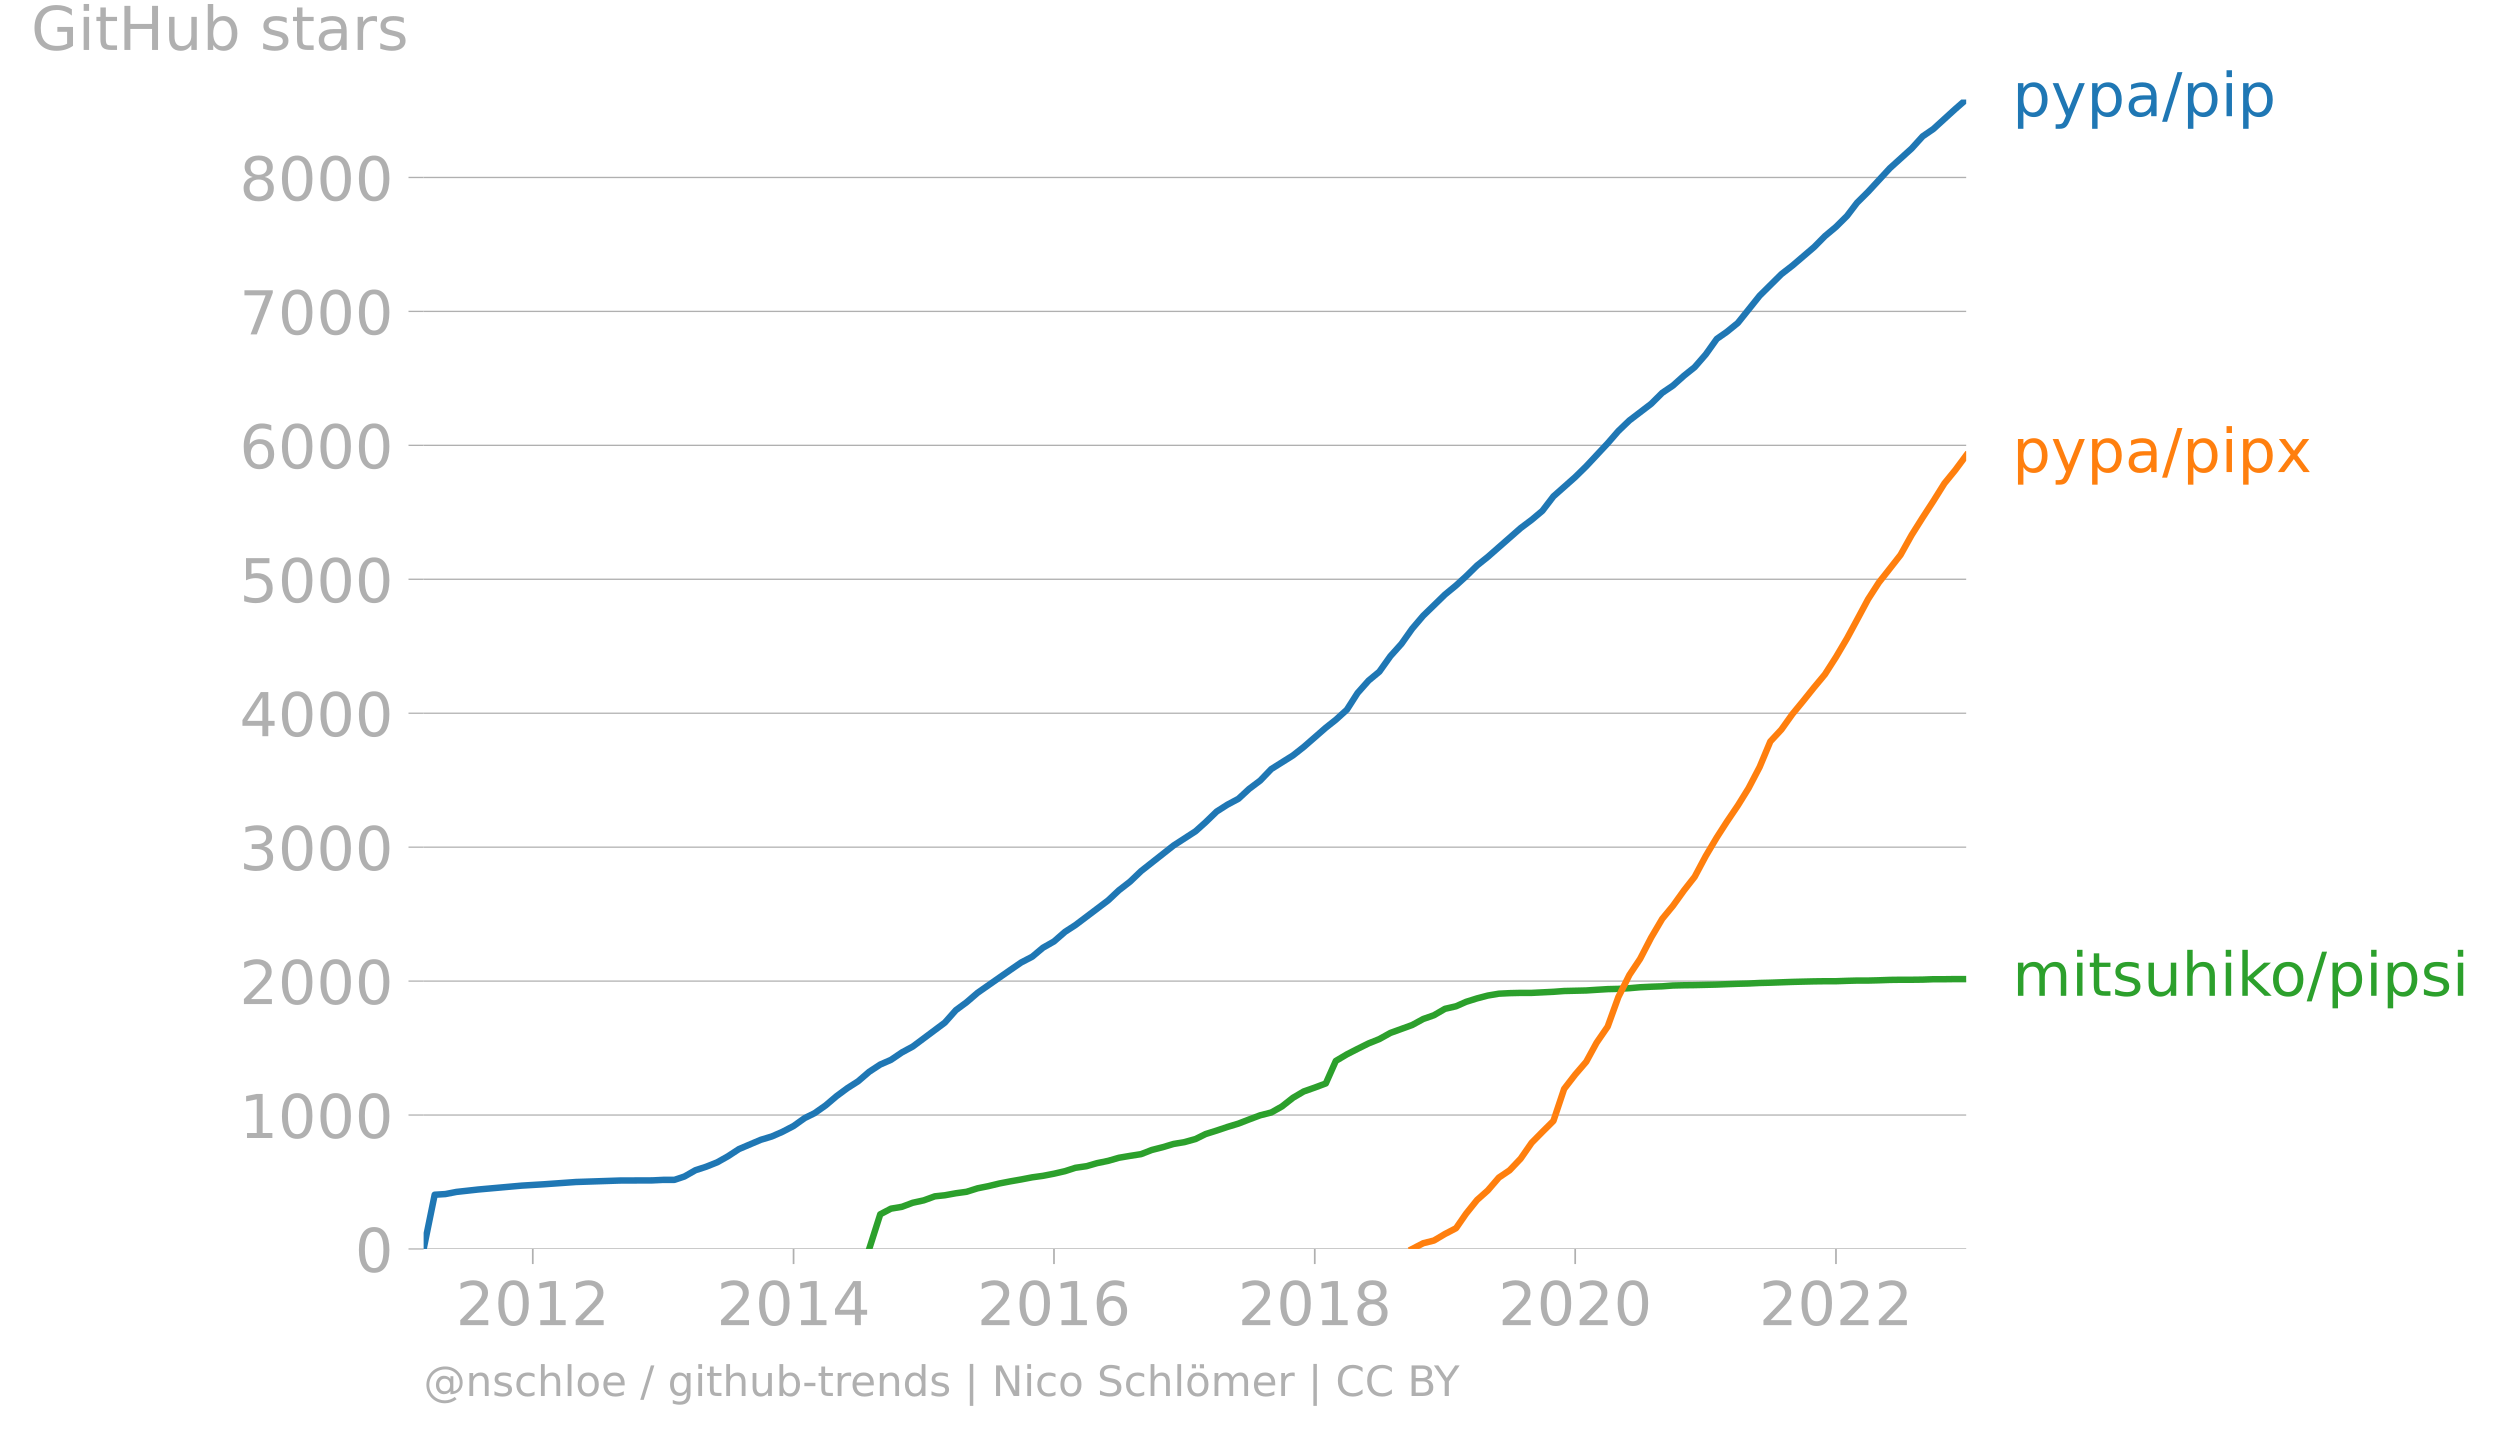
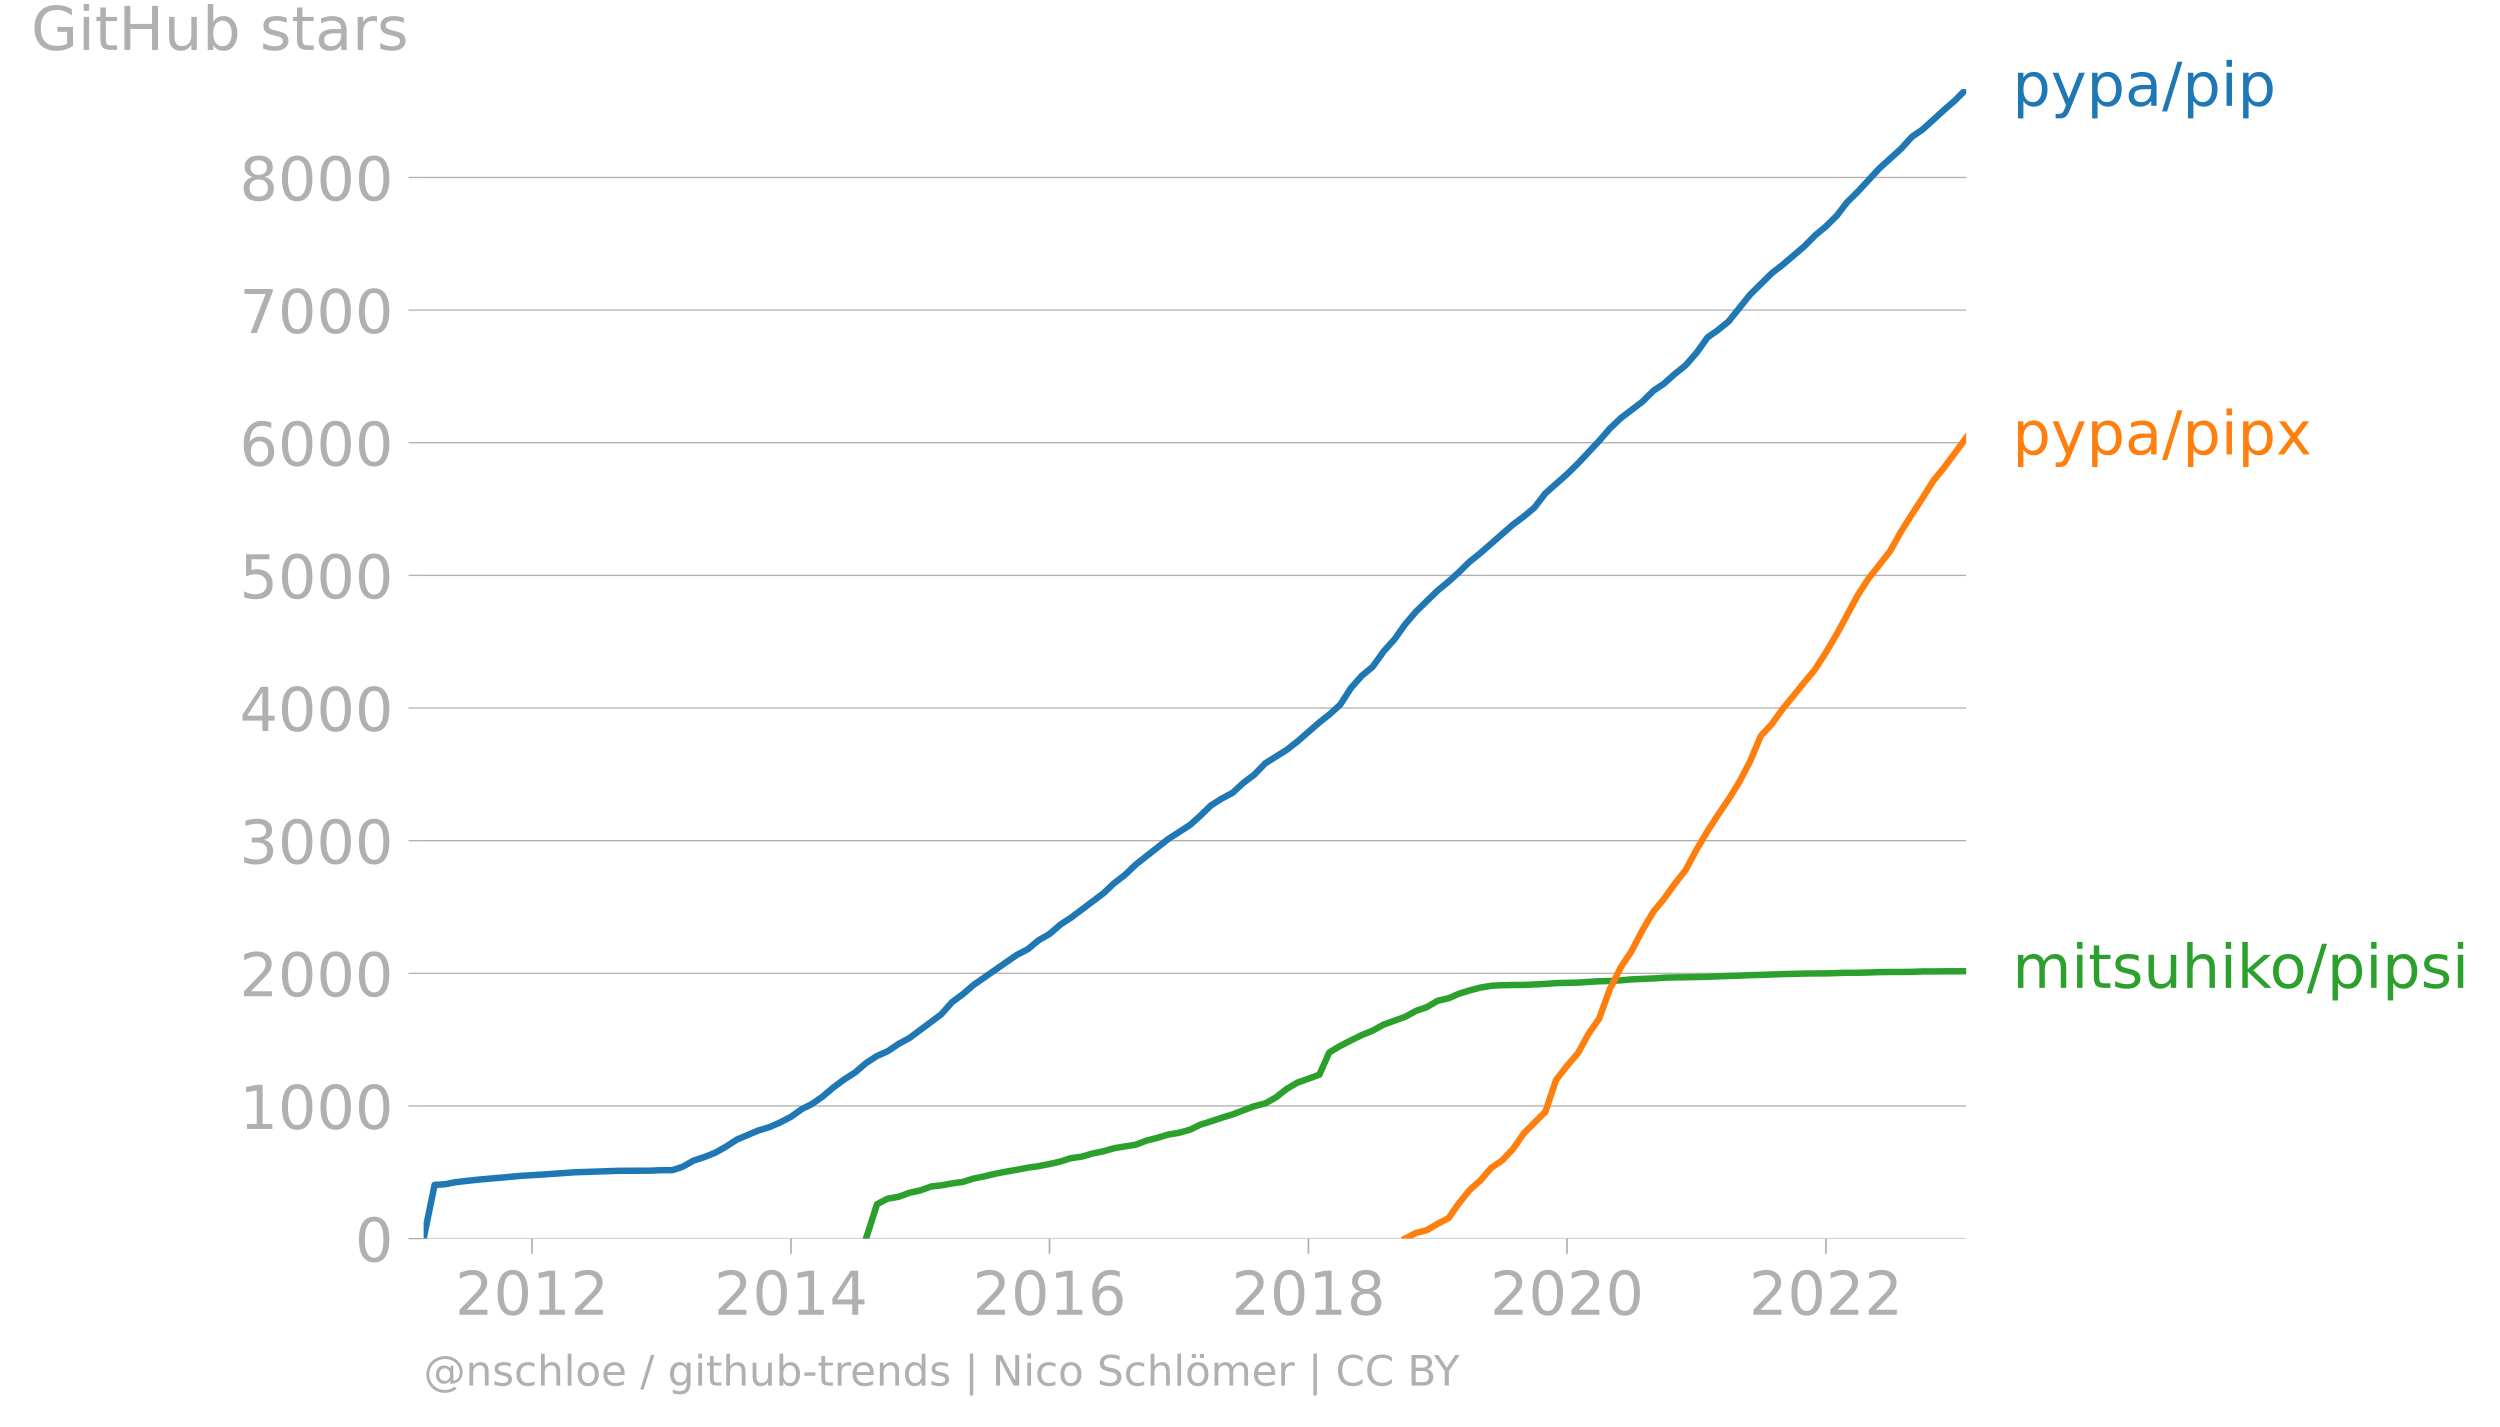
- <svg xmlns="http://www.w3.org/2000/svg" xmlns:xlink="http://www.w3.org/1999/xlink" width="771.704" height="443.571" viewBox="0 0 578.778 332.678">
+ <svg xmlns="http://www.w3.org/2000/svg" xmlns:xlink="http://www.w3.org/1999/xlink" width="771.704" height="440.365" viewBox="0 0 578.778 330.274">
  <defs>
    <style>*{stroke-linejoin:round;stroke-linecap:butt}</style>
  </defs>
  <g id="figure_1">
-     <path id="patch_1" d="M0 332.678h578.778V0H0v332.678z" style="fill:none" />
+     <path id="patch_1" d="M0 330.274h578.778V0H0v330.274z" style="fill:none" />
    <g id="axes_1">
-       <path id="patch_2" d="M98.073 289.151h357.12V23.04H98.073v266.112z" style="fill:none" />
+       <path id="patch_2" d="M98.073 286.747h357.12V20.635H98.073v266.112z" style="fill:none" />
      <g id="matplotlib.axis_1">
        <g id="xtick_1">
          <g id="line2d_1">
            <defs>
-               <path id="m0cdab6eafc" d="M0 0v3.5" style="stroke:#b0b0b0;stroke-width:.4" />
-             </defs>
-             <use xlink:href="#m0cdab6eafc" x="123.346" y="289.151" style="fill:#b0b0b0;stroke:#b0b0b0;stroke-width:.4" />
-           </g>
-           <g id="text_1" style="fill:#b0b0b0" transform="matrix(.14 0 0 -.14 105.53 306.789)">
+               <path id="m6a0c86de0e" d="M0 0v3.5" style="stroke:#b0b0b0;stroke-width:.4" />
+             </defs>
+             <use xlink:href="#m6a0c86de0e" x="123.166" y="286.747" style="fill:#b0b0b0;stroke:#b0b0b0;stroke-width:.4" />
+           </g>
+           <g id="text_1" style="fill:#b0b0b0" transform="matrix(.14 0 0 -.14 105.35 304.384)">
            <defs>
              <path id="DejaVuSans-32" d="M1228 531h2203V0H469v531q359 372 979 998 621 627 780 809 303 340 423 576 121 236 121 464 0 372-261 606-261 235-680 235-297 0-627-103-329-103-704-313v638q381 153 712 231 332 78 607 78 725 0 1156-363 431-362 431-968 0-288-108-546-107-257-392-607-78-91-497-524-418-433-1181-1211z" transform="scale(.01563)" />
              <path id="DejaVuSans-30" d="M2034 4250q-487 0-733-480-245-479-245-1442 0-959 245-1439 246-480 733-480 491 0 736 480 246 480 246 1439 0 963-246 1442-245 480-736 480zm0 500q785 0 1199-621 414-620 414-1801 0-1178-414-1799Q2819-91 2034-91q-784 0-1198 620-414 621-414 1799 0 1181 414 1801 414 621 1198 621z" transform="scale(.01563)" />
              <path id="DejaVuSans-31" d="M794 531h1031v3560L703 3866v575l1116 225h631V531h1031V0H794v531z" transform="scale(.01563)" />
            </defs>
            <use xlink:href="#DejaVuSans-32" />
            <use xlink:href="#DejaVuSans-30" x="63.623" />
            <use xlink:href="#DejaVuSans-31" x="127.246" />
            <use xlink:href="#DejaVuSans-32" x="190.869" />
          </g>
        </g>
        <g id="xtick_2">
-           <use xlink:href="#m0cdab6eafc" id="line2d_2" x="183.719" y="289.151" style="fill:#b0b0b0;stroke:#b0b0b0;stroke-width:.4" />
-           <g id="text_2" style="fill:#b0b0b0" transform="matrix(.14 0 0 -.14 165.904 306.789)">
+           <use xlink:href="#m6a0c86de0e" id="line2d_2" x="183.11" y="286.747" style="fill:#b0b0b0;stroke:#b0b0b0;stroke-width:.4" />
+           <g id="text_2" style="fill:#b0b0b0" transform="matrix(.14 0 0 -.14 165.295 304.384)">
            <defs>
              <path id="DejaVuSans-34" d="M2419 4116 825 1625h1594v2491zm-166 550h794V1625h666v-525h-666V0h-628v1100H313v609l1940 2957z" transform="scale(.01563)" />
            </defs>
            <use xlink:href="#DejaVuSans-32" />
            <use xlink:href="#DejaVuSans-30" x="63.623" />
            <use xlink:href="#DejaVuSans-31" x="127.246" />
            <use xlink:href="#DejaVuSans-34" x="190.869" />
          </g>
        </g>
        <g id="xtick_3">
-           <use xlink:href="#m0cdab6eafc" id="line2d_3" x="244.01" y="289.151" style="fill:#b0b0b0;stroke:#b0b0b0;stroke-width:.4" />
-           <g id="text_3" style="fill:#b0b0b0" transform="matrix(.14 0 0 -.14 226.195 306.789)">
+           <use xlink:href="#m6a0c86de0e" id="line2d_3" x="242.971" y="286.747" style="fill:#b0b0b0;stroke:#b0b0b0;stroke-width:.4" />
+           <g id="text_3" style="fill:#b0b0b0" transform="matrix(.14 0 0 -.14 225.156 304.384)">
            <defs>
              <path id="DejaVuSans-36" d="M2113 2584q-425 0-674-291-248-290-248-796 0-503 248-796 249-292 674-292t673 292q248 293 248 796 0 506-248 796-248 291-673 291zm1253 1979v-575q-238 112-480 171-242 60-480 60-625 0-955-422-329-422-376-1275 184 272 462 417 279 145 613 145 703 0 1111-427 408-426 408-1160 0-719-425-1154Q2819-91 2113-91q-810 0-1238 620-428 621-428 1799 0 1106 525 1764t1409 658q238 0 480-47t505-140z" transform="scale(.01563)" />
            </defs>
            <use xlink:href="#DejaVuSans-32" />
            <use xlink:href="#DejaVuSans-30" x="63.623" />
            <use xlink:href="#DejaVuSans-31" x="127.246" />
            <use xlink:href="#DejaVuSans-36" x="190.869" />
          </g>
        </g>
        <g id="xtick_4">
-           <use xlink:href="#m0cdab6eafc" id="line2d_4" x="304.383" y="289.151" style="fill:#b0b0b0;stroke:#b0b0b0;stroke-width:.4" />
-           <g id="text_4" style="fill:#b0b0b0" transform="matrix(.14 0 0 -.14 286.568 306.789)">
+           <use xlink:href="#m6a0c86de0e" id="line2d_4" x="302.915" y="286.747" style="fill:#b0b0b0;stroke:#b0b0b0;stroke-width:.4" />
+           <g id="text_4" style="fill:#b0b0b0" transform="matrix(.14 0 0 -.14 285.1 304.384)">
            <defs>
              <path id="DejaVuSans-38" d="M2034 2216q-450 0-708-241-257-241-257-662 0-422 257-663 258-241 708-241t709 242q260 243 260 662 0 421-258 662-257 241-711 241zm-631 268q-406 100-633 378-226 279-226 679 0 559 398 884 399 325 1092 325 697 0 1094-325t397-884q0-400-227-679-226-278-629-378 456-106 710-416 255-309 255-755 0-679-414-1042Q2806-91 2034-91q-771 0-1186 362-414 363-414 1042 0 446 256 755 257 310 713 416zm-231 997q0-362 226-565 227-203 636-203 407 0 636 203 230 203 230 565 0 363-230 566-229 203-636 203-409 0-636-203-226-203-226-566z" transform="scale(.01563)" />
            </defs>
            <use xlink:href="#DejaVuSans-32" />
            <use xlink:href="#DejaVuSans-30" x="63.623" />
            <use xlink:href="#DejaVuSans-31" x="127.246" />
            <use xlink:href="#DejaVuSans-38" x="190.869" />
          </g>
        </g>
        <g id="xtick_5">
-           <use xlink:href="#m0cdab6eafc" id="line2d_5" x="364.674" y="289.151" style="fill:#b0b0b0;stroke:#b0b0b0;stroke-width:.4" />
-           <g id="text_5" style="fill:#b0b0b0" transform="matrix(.14 0 0 -.14 346.86 306.789)">
+           <use xlink:href="#m6a0c86de0e" id="line2d_5" x="362.777" y="286.747" style="fill:#b0b0b0;stroke:#b0b0b0;stroke-width:.4" />
+           <g id="text_5" style="fill:#b0b0b0" transform="matrix(.14 0 0 -.14 344.962 304.384)">
            <use xlink:href="#DejaVuSans-32" />
            <use xlink:href="#DejaVuSans-30" x="63.623" />
            <use xlink:href="#DejaVuSans-32" x="127.246" />
            <use xlink:href="#DejaVuSans-30" x="190.869" />
          </g>
        </g>
        <g id="xtick_6">
-           <use xlink:href="#m0cdab6eafc" id="line2d_6" x="425.048" y="289.151" style="fill:#b0b0b0;stroke:#b0b0b0;stroke-width:.4" />
-           <g id="text_6" style="fill:#b0b0b0" transform="matrix(.14 0 0 -.14 407.233 306.789)">
+           <use xlink:href="#m6a0c86de0e" id="line2d_6" x="422.72" y="286.747" style="fill:#b0b0b0;stroke:#b0b0b0;stroke-width:.4" />
+           <g id="text_6" style="fill:#b0b0b0" transform="matrix(.14 0 0 -.14 404.905 304.384)">
            <use xlink:href="#DejaVuSans-32" />
            <use xlink:href="#DejaVuSans-30" x="63.623" />
            <use xlink:href="#DejaVuSans-32" x="127.246" />
            <use xlink:href="#DejaVuSans-32" x="190.869" />
          </g>
        </g>
      </g>
      <g id="matplotlib.axis_2">
        <g id="ytick_1">
-           <path id="line2d_7" d="M98.073 289.151h357.12" clip-path="url(#p1abeff9cf3)" style="fill:none;stroke:#b0b0b0;stroke-width:.3;stroke-linecap:square" />
+           <path id="line2d_7" d="M98.073 286.747h357.12" clip-path="url(#pe5cdd11dda)" style="fill:none;stroke:#b0b0b0;stroke-width:.3;stroke-linecap:square" />
          <g id="line2d_8">
            <defs>
-               <path id="m21ffe4107f" d="M0 0h-3.5" style="stroke:#b0b0b0;stroke-width:.3" />
-             </defs>
-             <use xlink:href="#m21ffe4107f" x="98.073" y="289.151" style="fill:#b0b0b0;stroke:#b0b0b0;stroke-width:.3" />
-           </g>
-           <use xlink:href="#DejaVuSans-30" id="text_7" style="fill:#b0b0b0" transform="matrix(.14 0 0 -.14 82.166 294.47)" />
+               <path id="m6163f04d5d" d="M0 0h-3.5" style="stroke:#b0b0b0;stroke-width:.3" />
+             </defs>
+             <use xlink:href="#m6163f04d5d" x="98.073" y="286.747" style="fill:#b0b0b0;stroke:#b0b0b0;stroke-width:.3" />
+           </g>
+           <use xlink:href="#DejaVuSans-30" id="text_7" style="fill:#b0b0b0" transform="matrix(.14 0 0 -.14 82.166 292.066)" />
        </g>
        <g id="ytick_2">
-           <path id="line2d_9" d="M98.073 258.143h357.12" clip-path="url(#p1abeff9cf3)" style="fill:none;stroke:#b0b0b0;stroke-width:.3;stroke-linecap:square" />
-           <use xlink:href="#m21ffe4107f" id="line2d_10" x="98.073" y="258.143" style="fill:#b0b0b0;stroke:#b0b0b0;stroke-width:.3" />
-           <g id="text_8" style="fill:#b0b0b0" transform="matrix(.14 0 0 -.14 55.443 263.462)">
+           <path id="line2d_9" d="M98.073 256.039h357.12" clip-path="url(#pe5cdd11dda)" style="fill:none;stroke:#b0b0b0;stroke-width:.3;stroke-linecap:square" />
+           <use xlink:href="#m6163f04d5d" id="line2d_10" x="98.073" y="256.039" style="fill:#b0b0b0;stroke:#b0b0b0;stroke-width:.3" />
+           <g id="text_8" style="fill:#b0b0b0" transform="matrix(.14 0 0 -.14 55.443 261.358)">
            <use xlink:href="#DejaVuSans-31" />
            <use xlink:href="#DejaVuSans-30" x="63.623" />
            <use xlink:href="#DejaVuSans-30" x="127.246" />
            <use xlink:href="#DejaVuSans-30" x="190.869" />
          </g>
        </g>
        <g id="ytick_3">
-           <path id="line2d_11" d="M98.073 227.135h357.12" clip-path="url(#p1abeff9cf3)" style="fill:none;stroke:#b0b0b0;stroke-width:.3;stroke-linecap:square" />
-           <use xlink:href="#m21ffe4107f" id="line2d_12" x="98.073" y="227.135" style="fill:#b0b0b0;stroke:#b0b0b0;stroke-width:.3" />
-           <g id="text_9" style="fill:#b0b0b0" transform="matrix(.14 0 0 -.14 55.443 232.454)">
+           <path id="line2d_11" d="M98.073 225.331h357.12" clip-path="url(#pe5cdd11dda)" style="fill:none;stroke:#b0b0b0;stroke-width:.3;stroke-linecap:square" />
+           <use xlink:href="#m6163f04d5d" id="line2d_12" x="98.073" y="225.331" style="fill:#b0b0b0;stroke:#b0b0b0;stroke-width:.3" />
+           <g id="text_9" style="fill:#b0b0b0" transform="matrix(.14 0 0 -.14 55.443 230.65)">
            <use xlink:href="#DejaVuSans-32" />
            <use xlink:href="#DejaVuSans-30" x="63.623" />
            <use xlink:href="#DejaVuSans-30" x="127.246" />
            <use xlink:href="#DejaVuSans-30" x="190.869" />
          </g>
        </g>
        <g id="ytick_4">
-           <path id="line2d_13" d="M98.073 196.127h357.12" clip-path="url(#p1abeff9cf3)" style="fill:none;stroke:#b0b0b0;stroke-width:.3;stroke-linecap:square" />
-           <use xlink:href="#m21ffe4107f" id="line2d_14" x="98.073" y="196.127" style="fill:#b0b0b0;stroke:#b0b0b0;stroke-width:.3" />
-           <g id="text_10" style="fill:#b0b0b0" transform="matrix(.14 0 0 -.14 55.443 201.446)">
+           <path id="line2d_13" d="M98.073 194.624h357.12" clip-path="url(#pe5cdd11dda)" style="fill:none;stroke:#b0b0b0;stroke-width:.3;stroke-linecap:square" />
+           <use xlink:href="#m6163f04d5d" id="line2d_14" x="98.073" y="194.624" style="fill:#b0b0b0;stroke:#b0b0b0;stroke-width:.3" />
+           <g id="text_10" style="fill:#b0b0b0" transform="matrix(.14 0 0 -.14 55.443 199.943)">
            <defs>
              <path id="DejaVuSans-33" d="M2597 2516q453-97 707-404 255-306 255-756 0-690-475-1069Q2609-91 1734-91q-293 0-604 58T488 141v609q262-153 574-231 313-78 654-78 593 0 904 234t311 681q0 413-289 645-289 233-804 233h-544v519h569q465 0 712 186t247 536q0 359-255 551-254 193-729 193-260 0-557-57-297-56-653-174v562q360 100 674 150t592 50q719 0 1137-327 419-326 419-882 0-388-222-655t-631-370z" transform="scale(.01563)" />
            </defs>
            <use xlink:href="#DejaVuSans-33" />
            <use xlink:href="#DejaVuSans-30" x="63.623" />
            <use xlink:href="#DejaVuSans-30" x="127.246" />
            <use xlink:href="#DejaVuSans-30" x="190.869" />
          </g>
        </g>
        <g id="ytick_5">
-           <path id="line2d_15" d="M98.073 165.119h357.12" clip-path="url(#p1abeff9cf3)" style="fill:none;stroke:#b0b0b0;stroke-width:.3;stroke-linecap:square" />
-           <use xlink:href="#m21ffe4107f" id="line2d_16" x="98.073" y="165.119" style="fill:#b0b0b0;stroke:#b0b0b0;stroke-width:.3" />
-           <g id="text_11" style="fill:#b0b0b0" transform="matrix(.14 0 0 -.14 55.443 170.437)">
+           <path id="line2d_15" d="M98.073 163.916h357.12" clip-path="url(#pe5cdd11dda)" style="fill:none;stroke:#b0b0b0;stroke-width:.3;stroke-linecap:square" />
+           <use xlink:href="#m6163f04d5d" id="line2d_16" x="98.073" y="163.916" style="fill:#b0b0b0;stroke:#b0b0b0;stroke-width:.3" />
+           <g id="text_11" style="fill:#b0b0b0" transform="matrix(.14 0 0 -.14 55.443 169.235)">
            <use xlink:href="#DejaVuSans-34" />
            <use xlink:href="#DejaVuSans-30" x="63.623" />
            <use xlink:href="#DejaVuSans-30" x="127.246" />
            <use xlink:href="#DejaVuSans-30" x="190.869" />
          </g>
        </g>
        <g id="ytick_6">
-           <path id="line2d_17" d="M98.073 134.11h357.12" clip-path="url(#p1abeff9cf3)" style="fill:none;stroke:#b0b0b0;stroke-width:.3;stroke-linecap:square" />
-           <use xlink:href="#m21ffe4107f" id="line2d_18" x="98.073" y="134.11" style="fill:#b0b0b0;stroke:#b0b0b0;stroke-width:.3" />
-           <g id="text_12" style="fill:#b0b0b0" transform="matrix(.14 0 0 -.14 55.443 139.43)">
+           <path id="line2d_17" d="M98.073 133.209h357.12" clip-path="url(#pe5cdd11dda)" style="fill:none;stroke:#b0b0b0;stroke-width:.3;stroke-linecap:square" />
+           <use xlink:href="#m6163f04d5d" id="line2d_18" x="98.073" y="133.209" style="fill:#b0b0b0;stroke:#b0b0b0;stroke-width:.3" />
+           <g id="text_12" style="fill:#b0b0b0" transform="matrix(.14 0 0 -.14 55.443 138.528)">
            <defs>
              <path id="DejaVuSans-35" d="M691 4666h2478v-532H1269V2991q137 47 274 70 138 23 276 23 781 0 1237-428 457-428 457-1159 0-753-469-1171Q2575-91 1722-91q-294 0-599 50Q819 9 494 109v635q281-153 581-228t634-75q541 0 856 284 316 284 316 772 0 487-316 771-315 285-856 285-253 0-505-56-251-56-513-175v2344z" transform="scale(.01563)" />
            </defs>
            <use xlink:href="#DejaVuSans-35" />
            <use xlink:href="#DejaVuSans-30" x="63.623" />
            <use xlink:href="#DejaVuSans-30" x="127.246" />
            <use xlink:href="#DejaVuSans-30" x="190.869" />
          </g>
        </g>
        <g id="ytick_7">
-           <path id="line2d_19" d="M98.073 103.102h357.12" clip-path="url(#p1abeff9cf3)" style="fill:none;stroke:#b0b0b0;stroke-width:.3;stroke-linecap:square" />
-           <use xlink:href="#m21ffe4107f" id="line2d_20" x="98.073" y="103.102" style="fill:#b0b0b0;stroke:#b0b0b0;stroke-width:.3" />
-           <g id="text_13" style="fill:#b0b0b0" transform="matrix(.14 0 0 -.14 55.443 108.421)">
+           <path id="line2d_19" d="M98.073 102.501h357.12" clip-path="url(#pe5cdd11dda)" style="fill:none;stroke:#b0b0b0;stroke-width:.3;stroke-linecap:square" />
+           <use xlink:href="#m6163f04d5d" id="line2d_20" x="98.073" y="102.501" style="fill:#b0b0b0;stroke:#b0b0b0;stroke-width:.3" />
+           <g id="text_13" style="fill:#b0b0b0" transform="matrix(.14 0 0 -.14 55.443 107.82)">
            <use xlink:href="#DejaVuSans-36" />
            <use xlink:href="#DejaVuSans-30" x="63.623" />
            <use xlink:href="#DejaVuSans-30" x="127.246" />
            <use xlink:href="#DejaVuSans-30" x="190.869" />
          </g>
        </g>
        <g id="ytick_8">
-           <path id="line2d_21" d="M98.073 72.094h357.12" clip-path="url(#p1abeff9cf3)" style="fill:none;stroke:#b0b0b0;stroke-width:.3;stroke-linecap:square" />
-           <use xlink:href="#m21ffe4107f" id="line2d_22" x="98.073" y="72.094" style="fill:#b0b0b0;stroke:#b0b0b0;stroke-width:.3" />
-           <g id="text_14" style="fill:#b0b0b0" transform="matrix(.14 0 0 -.14 55.443 77.413)">
+           <path id="line2d_21" d="M98.073 71.793h357.12" clip-path="url(#pe5cdd11dda)" style="fill:none;stroke:#b0b0b0;stroke-width:.3;stroke-linecap:square" />
+           <use xlink:href="#m6163f04d5d" id="line2d_22" x="98.073" y="71.793" style="fill:#b0b0b0;stroke:#b0b0b0;stroke-width:.3" />
+           <g id="text_14" style="fill:#b0b0b0" transform="matrix(.14 0 0 -.14 55.443 77.112)">
            <defs>
              <path id="DejaVuSans-37" d="M525 4666h3000v-269L1831 0h-659l1594 4134H525v532z" transform="scale(.01563)" />
            </defs>
            <use xlink:href="#DejaVuSans-37" />
            <use xlink:href="#DejaVuSans-30" x="63.623" />
            <use xlink:href="#DejaVuSans-30" x="127.246" />
            <use xlink:href="#DejaVuSans-30" x="190.869" />
          </g>
        </g>
        <g id="ytick_9">
-           <path id="line2d_23" d="M98.073 41.086h357.12" clip-path="url(#p1abeff9cf3)" style="fill:none;stroke:#b0b0b0;stroke-width:.3;stroke-linecap:square" />
-           <use xlink:href="#m21ffe4107f" id="line2d_24" x="98.073" y="41.086" style="fill:#b0b0b0;stroke:#b0b0b0;stroke-width:.3" />
+           <path id="line2d_23" d="M98.073 41.086h357.12" clip-path="url(#pe5cdd11dda)" style="fill:none;stroke:#b0b0b0;stroke-width:.3;stroke-linecap:square" />
+           <use xlink:href="#m6163f04d5d" id="line2d_24" x="98.073" y="41.086" style="fill:#b0b0b0;stroke:#b0b0b0;stroke-width:.3" />
          <g id="text_15" style="fill:#b0b0b0" transform="matrix(.14 0 0 -.14 55.443 46.405)">
            <use xlink:href="#DejaVuSans-38" />
            <use xlink:href="#DejaVuSans-30" x="63.623" />
            <use xlink:href="#DejaVuSans-30" x="127.246" />
            <use xlink:href="#DejaVuSans-30" x="190.869" />
          </g>
        </g>
        <g id="text_16" style="fill:#b0b0b0" transform="matrix(.14 0 0 -.14 7.2 11.563)">
          <defs>
            <path id="DejaVuSans-47" d="M3809 666v1253H2778v519h1656V434q-365-259-806-392-440-133-940-133-1094 0-1712 639-617 640-617 1780 0 1144 617 1783 618 639 1712 639 456 0 867-113 411-112 758-331v-672q-350 297-744 447t-828 150q-857 0-1287-478-429-478-429-1425 0-944 429-1422 430-478 1287-478 334 0 596 58 263 58 472 180z" transform="scale(.01563)" />
            <path id="DejaVuSans-69" d="M603 3500h575V0H603v3500zm0 1363h575v-729H603v729z" transform="scale(.01563)" />
            <path id="DejaVuSans-74" d="M1172 4494v-994h1184v-447H1172V1153q0-428 117-550t477-122h590V0h-590q-666 0-919 248-253 249-253 905v1900H172v447h422v994h578z" transform="scale(.01563)" />
            <path id="DejaVuSans-48" d="M628 4666h631V2753h2294v1913h631V0h-631v2222H1259V0H628v4666z" transform="scale(.01563)" />
            <path id="DejaVuSans-75" d="M544 1381v2119h575V1403q0-497 193-746 194-248 582-248 465 0 735 297 271 297 271 810v1984h575V0h-575v538q-209-319-486-474-276-155-642-155-603 0-916 375-312 375-312 1097zm1447 2203z" transform="scale(.01563)" />
            <path id="DejaVuSans-62" d="M3116 1747q0 634-261 995t-717 361q-457 0-718-361t-261-995q0-634 261-995t718-361q456 0 717 361t261 995zM1159 2969q182 312 458 463 277 152 661 152 638 0 1036-506 399-506 399-1331T3314 415Q2916-91 2278-91q-384 0-661 152-276 152-458 464V0H581v4863h578V2969z" transform="scale(.01563)" />
            <path id="DejaVuSans-73" d="M2834 3397v-544q-243 125-506 187-262 63-544 63-428 0-642-131t-214-394q0-200 153-314t616-217l197-44q612-131 870-370t258-667q0-488-386-773Q2250-91 1575-91q-281 0-586 55T347 128v594q319-166 628-249 309-82 613-82 406 0 624 139 219 139 219 392 0 234-158 359-157 125-692 241l-200 47q-534 112-772 345-237 233-237 639 0 494 350 762 350 269 994 269 318 0 599-47 282-46 519-140z" transform="scale(.01563)" />
            <path id="DejaVuSans-61" d="M2194 1759q-697 0-966-159t-269-544q0-306 202-486 202-179 548-179 479 0 768 339t289 901v128h-572zm1147 238V0h-575v531q-197-318-491-470T1556-91q-537 0-855 302-317 302-317 808 0 590 395 890 396 300 1180 300h807v57q0 397-261 614t-733 217q-300 0-585-72-284-72-546-216v532q315 122 612 182 297 61 578 61 760 0 1135-394 375-393 375-1193z" transform="scale(.01563)" />
            <path id="DejaVuSans-72" d="M2631 2963q-97 56-211 82-114 27-251 27-488 0-749-317t-261-911V0H581v3500h578v-544q182 319 472 473 291 155 707 155 59 0 131-8 72-7 159-23l3-590z" transform="scale(.01563)" />
          </defs>
          <use xlink:href="#DejaVuSans-47" />
          <use xlink:href="#DejaVuSans-69" x="77.49" />
          <use xlink:href="#DejaVuSans-74" x="105.273" />
          <use xlink:href="#DejaVuSans-48" x="144.482" />
          <use xlink:href="#DejaVuSans-75" x="219.678" />
          <use xlink:href="#DejaVuSans-62" x="283.057" />
          <use xlink:href="#DejaVuSans-20" x="346.533" />
          <use xlink:href="#DejaVuSans-73" x="378.32" />
          <use xlink:href="#DejaVuSans-74" x="430.42" />
          <use xlink:href="#DejaVuSans-61" x="469.629" />
          <use xlink:href="#DejaVuSans-72" x="530.908" />
          <use xlink:href="#DejaVuSans-73" x="572.021" />
        </g>
      </g>
-       <path id="line2d_25" d="m201.228 289.151 2.56-8.031 2.478-1.302 2.56-.434 2.478-.93 2.56-.559 2.56-.93 2.313-.248 2.56-.465 2.478-.341 2.56-.807 2.478-.496 2.56-.62 2.561-.496 2.478-.434 2.56-.496 2.478-.341 2.56-.496 2.56-.59 2.395-.775 2.56-.372 2.478-.713 2.56-.527 2.478-.713 2.56-.435 2.561-.403 2.478-.96 2.56-.652 2.478-.744 2.56-.434 2.56-.714 2.313-1.147 2.56-.806 2.478-.837 2.56-.775 2.478-.962 2.56-.961 2.56-.651 2.478-1.396 2.56-2.015 2.478-1.457 2.56-.9 2.56-.96 2.313-5.21 2.56-1.52 2.478-1.271 2.56-1.271 2.478-.993 2.56-1.426 2.56-.93 2.479-.9 2.56-1.395 2.478-.868 2.56-1.488 2.56-.59 2.313-1.023 2.56-.806 2.478-.651 2.56-.434 2.478-.124 2.56-.062h2.56l2.478-.124 2.56-.125 2.478-.186 2.56-.062 2.56-.062 2.396-.155 2.56-.155 2.478-.062 2.56-.155 2.478-.217 2.56-.124 2.56-.093 2.478-.186 2.56-.062 2.478-.03 2.56-.063 2.56-.062 2.313-.093 2.56-.093 2.478-.062 2.56-.124 2.478-.062 2.56-.093 2.56-.093 2.478-.062 2.56-.062 2.478-.031h2.56l2.561-.093 2.313-.062h2.56l2.478-.062 2.56-.093 2.478-.031h2.56l2.56-.031 2.478-.093h2.56l2.478-.031h2.56" clip-path="url(#p1abeff9cf3)" style="fill:none;stroke:#2ca02c;stroke-width:1.5;stroke-linecap:square" />
-       <path id="line2d_26" d="m326.93 289.151 2.56-1.333 2.479-.62 2.56-1.52 2.56-1.333 2.313-3.349 2.56-3.194 2.478-2.201 2.56-2.977 2.478-1.675 2.56-2.697 2.56-3.69 2.478-2.512 2.56-2.543 2.478-7.41 2.56-3.318 2.56-2.977 2.396-4.403 2.56-3.721 2.478-6.853 2.56-5.117 2.478-3.72 2.56-4.93 2.56-4.342 2.478-3.008 2.56-3.566 2.478-3.163 2.56-4.806 2.56-4.31 2.313-3.597 2.56-3.783 2.478-4 2.56-4.9 2.478-5.922 2.56-2.76 2.56-3.596 2.478-3.008 2.56-3.194 2.478-2.977 2.56-4 2.561-4.341 2.313-4.28 2.56-4.774 2.478-3.845 2.56-3.256 2.478-3.163 2.56-4.59 2.56-4.061 2.478-3.814 2.56-4.093 2.478-3.04 2.56-3.441" clip-path="url(#p1abeff9cf3)" style="fill:none;stroke:#ff7f0e;stroke-width:1.5;stroke-linecap:square" />
-       <path id="line2d_27" d="m98.073 289.151 2.56-12.558 2.478-.155 2.56-.496 5.038-.558 10.076-.9 5.121-.31 7.433-.527 10.159-.341 7.515-.031 2.56-.124h2.561l2.313-.775 2.56-1.458 2.478-.806 2.56-1.023 2.478-1.396 2.56-1.674 5.038-2.14 2.56-.775 2.478-1.085 2.56-1.333 2.56-1.83 2.313-1.147 2.56-1.799 2.478-2.108 2.56-1.892 2.478-1.581 2.56-2.202 2.56-1.674 2.478-1.085 2.56-1.737 2.478-1.333 7.433-5.55 2.56-2.884 2.478-1.83 2.56-2.201 7.599-5.303 2.478-1.705 2.56-1.334 2.478-2.077 2.56-1.458 2.56-2.232 2.395-1.55 7.599-5.737 2.477-2.326 2.56-1.984 2.561-2.45 7.516-5.922 5.12-3.318 2.313-2.078 2.56-2.48 2.478-1.582 2.56-1.364 2.478-2.295 2.56-1.922 2.56-2.667 5.038-3.163 2.478-1.953 5.12-4.466 2.313-1.83 2.56-2.325 2.478-3.876 2.56-2.883 2.478-2.047 2.56-3.597 2.56-2.853 2.479-3.504 2.56-3.007 5.038-4.9 2.56-2.108 2.313-2.109 2.56-2.511 2.478-1.985 7.598-6.667 2.56-1.922 2.478-2.078 2.56-3.349 5.038-4.465 2.56-2.512 4.956-5.302 2.478-2.853 2.56-2.45 5.038-3.844 2.56-2.543 2.478-1.674 2.56-2.295 2.478-1.985 2.56-2.945 2.56-3.597 2.313-1.613 2.56-2.077 5.038-6.295 5.038-4.992 2.56-1.985 5.039-4.31 2.477-2.512 2.56-2.14 2.561-2.542 2.313-3.039 2.56-2.542 5.038-5.458 5.038-4.558 2.56-2.822 2.478-1.705 5.038-4.59 2.56-2.232h0" clip-path="url(#p1abeff9cf3)" style="fill:none;stroke:#1f77b4;stroke-width:1.5;stroke-linecap:square" />
-       <g id="text_17" style="fill:#1f77b4" transform="matrix(.14 0 0 -.14 465.907 26.902)">
+       <path id="line2d_25" d="m200.494 286.747 2.542-7.954 2.46-1.29 2.542-.43 2.46-.92 2.542-.553 2.542-.921 2.296-.246 2.543-.46 2.46-.339 2.542-.798 2.46-.491 2.542-.614 2.542-.492 2.46-.43 2.542-.49 2.46-.339 2.542-.491 2.542-.583 2.378-.768 2.542-.369 2.46-.706 2.543-.522 2.46-.706 2.542-.43 2.542-.4 2.46-.951 2.542-.645 2.46-.737 2.542-.43 2.542-.706 2.296-1.136 2.542-.799 2.46-.829 2.542-.768 2.46-.952 2.543-.952 2.542-.644 2.46-1.382 2.542-1.996 2.46-1.443 2.542-.891 2.542-.952 2.296-5.159 2.542-1.505 2.46-1.259 2.542-1.259 2.46-.982 2.542-1.413 2.542-.92 2.46-.891 2.543-1.382 2.46-.86 2.542-1.474 2.542-.584 2.296-1.013 2.542-.798 2.46-.645 2.542-.43 2.46-.123 2.542-.061h2.542l2.46-.123 2.542-.123 2.46-.184 2.543-.062 2.542-.061 2.378-.154 2.542-.153 2.46-.062 2.542-.153 2.46-.215 2.542-.123 2.542-.092 2.46-.184 2.542-.062 2.46-.03 2.542-.062 2.542-.061 2.297-.092 2.542-.092 2.46-.062 2.542-.123 2.46-.061 2.542-.092 2.542-.092 2.46-.062 2.542-.061 2.46-.03h2.542l2.542-.093 2.296-.061h2.542l2.46-.062 2.543-.092 2.46-.03h2.542l2.542-.031 2.46-.092h2.542l2.46-.031h2.542l2.542-.03" clip-path="url(#pe5cdd11dda)" style="fill:none;stroke:#2ca02c;stroke-width:1.5;stroke-linecap:square" />
+       <path id="line2d_26" d="m325.301 286.747 2.543-1.32 2.46-.615 2.542-1.505 2.542-1.32 2.296-3.316 2.542-3.163 2.46-2.18 2.542-2.949 2.46-1.658 2.542-2.671 2.542-3.654 2.46-2.488 2.542-2.518 2.46-7.339 2.543-3.286 2.542-2.948 2.378-4.36 2.542-3.685 2.46-6.786 2.542-5.067 2.46-3.685 2.542-4.883 2.542-4.299 2.46-2.978 2.542-3.532 2.46-3.132 2.542-4.76 2.542-4.268 2.297-3.562 2.542-3.746 2.46-3.961 2.542-4.852 2.46-5.865 2.542-2.733 2.542-3.562 2.46-2.98 2.542-3.162 2.46-2.948 2.542-3.961 2.542-4.3 2.296-4.237 2.542-4.729 2.46-3.808 2.543-3.224 2.46-3.132 2.542-4.545 2.542-4.023 2.46-3.777 2.542-4.053 2.46-3.01 2.542-3.408 2.542-3.47" clip-path="url(#pe5cdd11dda)" style="fill:none;stroke:#ff7f0e;stroke-width:1.5;stroke-linecap:square" />
+       <path id="line2d_27" d="m98.073 286.747 2.542-12.437 2.46-.153 2.542-.492 5.002-.553 10.005-.89 5.084-.307 7.38-.522 10.086-.338 7.463-.03 2.542-.123h2.542l2.296-.768 2.542-1.443 2.46-.799 2.542-1.013 2.46-1.382 2.542-1.658 5.002-2.12 2.542-.767 2.46-1.075 2.543-1.32 2.542-1.812 2.296-1.136 2.542-1.78 2.46-2.089 2.542-1.873 2.46-1.566 2.542-2.18 2.542-1.659 2.46-1.074 2.542-1.72 2.46-1.32 7.38-5.497 2.543-2.856 2.46-1.812 2.542-2.18 7.544-5.251 2.46-1.689 2.542-1.32 2.46-2.058 2.542-1.443 2.542-2.21 2.378-1.536 7.545-5.681 2.46-2.303 2.542-1.966 2.542-2.425 7.462-5.866 5.084-3.285 2.296-2.058 2.542-2.456 2.46-1.566 2.542-1.352 2.46-2.272 2.543-1.904 2.542-2.64 5.002-3.133 2.46-1.934 5.084-4.422 2.296-1.812 2.542-2.303 2.46-3.839 2.542-2.855 2.46-2.027 2.542-3.562 2.542-2.825 2.46-3.47 2.543-2.979 5.002-4.852 2.542-2.088 2.296-2.088 2.542-2.487 2.46-1.966 7.544-6.602 2.542-1.904 2.46-2.057 2.542-3.316 5.003-4.422 2.542-2.488 4.92-5.25 2.46-2.826 2.542-2.426 5.002-3.807 2.542-2.518 2.46-1.659 2.542-2.272 2.46-1.965 2.542-2.917 2.542-3.562 2.297-1.597 2.542-2.058 5.002-6.233 5.002-4.944 2.542-1.966 5.002-4.268 2.46-2.487 2.542-2.119 2.542-2.518 2.296-3.01 2.542-2.517 5.003-5.405 5.002-4.514 2.542-2.794 2.46-1.69 5.002-4.544 2.542-2.21 2.542-2.58h0" clip-path="url(#pe5cdd11dda)" style="fill:none;stroke:#1f77b4;stroke-width:1.5;stroke-linecap:square" />
+       <g id="text_17" style="fill:#1f77b4" transform="matrix(.14 0 0 -.14 465.907 24.498)">
        <defs>
          <path id="DejaVuSans-70" d="M1159 525v-1856H581v4831h578v-531q182 312 458 463 277 152 661 152 638 0 1036-506 399-506 399-1331T3314 415Q2916-91 2278-91q-384 0-661 152-276 152-458 464zm1957 1222q0 634-261 995t-717 361q-457 0-718-361t-261-995q0-634 261-995t718-361q456 0 717 361t261 995z" transform="scale(.01563)" />
          <path id="DejaVuSans-79" d="M2059-325q-243-625-475-815-231-191-618-191H506v481h338q237 0 368 113 132 112 291 531l103 262L191 3500h609L1894 763l1094 2737h609L2059-325z" transform="scale(.01563)" />
          <path id="DejaVuSans-2f" d="M1625 4666h531L531-594H0l1625 5260z" transform="scale(.01563)" />
        </defs>
        <use xlink:href="#DejaVuSans-70" />
        <use xlink:href="#DejaVuSans-79" x="63.477" />
        <use xlink:href="#DejaVuSans-70" x="122.656" />
        <use xlink:href="#DejaVuSans-61" x="186.133" />
        <use xlink:href="#DejaVuSans-2f" x="247.412" />
        <use xlink:href="#DejaVuSans-70" x="281.104" />
        <use xlink:href="#DejaVuSans-69" x="344.58" />
        <use xlink:href="#DejaVuSans-70" x="372.363" />
      </g>
-       <g id="text_18" style="fill:#ff7f0e" transform="matrix(.14 0 0 -.14 465.907 109.29)">
+       <g id="text_18" style="fill:#ff7f0e" transform="matrix(.14 0 0 -.14 465.907 105.197)">
        <defs>
          <path id="DejaVuSans-78" d="M3513 3500 2247 1797 3578 0h-678L1881 1375 863 0H184l1360 1831L300 3500h678l928-1247 928 1247h679z" transform="scale(.01563)" />
        </defs>
        <use xlink:href="#DejaVuSans-70" />
        <use xlink:href="#DejaVuSans-79" x="63.477" />
        <use xlink:href="#DejaVuSans-70" x="122.656" />
        <use xlink:href="#DejaVuSans-61" x="186.133" />
        <use xlink:href="#DejaVuSans-2f" x="247.412" />
        <use xlink:href="#DejaVuSans-70" x="281.104" />
        <use xlink:href="#DejaVuSans-69" x="344.58" />
        <use xlink:href="#DejaVuSans-70" x="372.363" />
        <use xlink:href="#DejaVuSans-78" x="435.84" />
      </g>
-       <g id="text_19" style="fill:#2ca02c" transform="matrix(.14 0 0 -.14 465.907 230.533)">
+       <g id="text_19" style="fill:#2ca02c" transform="matrix(.14 0 0 -.14 465.907 228.703)">
        <defs>
          <path id="DejaVuSans-6d" d="M3328 2828q216 388 516 572t706 184q547 0 844-383 297-382 297-1088V0h-578v2094q0 503-179 746-178 244-543 244-447 0-707-297-259-296-259-809V0h-578v2094q0 506-178 748t-550 242q-441 0-701-298-259-298-259-808V0H581v3500h578v-544q197 322 472 475t653 153q382 0 649-194 267-193 395-562z" transform="scale(.01563)" />
          <path id="DejaVuSans-68" d="M3513 2113V0h-575v2094q0 497-194 743-194 247-581 247-466 0-735-297-269-296-269-809V0H581v4863h578V2956q207 316 486 472 280 156 646 156 603 0 912-373 310-373 310-1098z" transform="scale(.01563)" />
          <path id="DejaVuSans-6b" d="M581 4863h578V1991l1716 1509h734L1753 1863 3688 0h-750L1159 1709V0H581v4863z" transform="scale(.01563)" />
          <path id="DejaVuSans-6f" d="M1959 3097q-462 0-731-361t-269-989q0-628 267-989 268-361 733-361 460 0 728 362 269 363 269 988 0 622-269 986-268 364-728 364zm0 487q750 0 1178-488 429-487 429-1349 0-859-429-1349Q2709-91 1959-91q-753 0-1180 489-426 490-426 1349 0 862 426 1349 427 488 1180 488z" transform="scale(.01563)" />
        </defs>
        <use xlink:href="#DejaVuSans-6d" />
        <use xlink:href="#DejaVuSans-69" x="97.412" />
        <use xlink:href="#DejaVuSans-74" x="125.195" />
        <use xlink:href="#DejaVuSans-73" x="164.404" />
        <use xlink:href="#DejaVuSans-75" x="216.504" />
        <use xlink:href="#DejaVuSans-68" x="279.883" />
        <use xlink:href="#DejaVuSans-69" x="343.262" />
        <use xlink:href="#DejaVuSans-6b" x="371.045" />
        <use xlink:href="#DejaVuSans-6f" x="425.33" />
        <use xlink:href="#DejaVuSans-2f" x="486.512" />
        <use xlink:href="#DejaVuSans-70" x="520.203" />
        <use xlink:href="#DejaVuSans-69" x="583.68" />
        <use xlink:href="#DejaVuSans-70" x="611.463" />
        <use xlink:href="#DejaVuSans-73" x="674.939" />
        <use xlink:href="#DejaVuSans-69" x="727.039" />
      </g>
-       <g id="text_20" style="fill:#b0b0b0" transform="matrix(.09716 0 0 -.09716 98.073 323.187)">
+       <g id="text_20" style="fill:#b0b0b0" transform="matrix(.09716 0 0 -.09716 98.073 320.783)">
        <defs>
          <path id="DejaVuSans-40" d="M2381 1678q0-447 222-702 222-254 610-254 384 0 604 256 221 256 221 700 0 438-225 695-225 258-607 258-378 0-602-256-223-256-223-697zm1703-934q-187-241-429-355t-564-114q-538 0-874 389t-336 1014q0 625 337 1015 338 391 873 391 322 0 565-117 244-117 428-354v409h447V722q457 69 714 417 258 349 258 902 0 334-99 628-98 294-298 544-325 409-792 626t-1017 217q-384 0-738-102-353-101-653-301-490-319-767-836-276-517-276-1120 0-497 179-932 180-434 521-765 328-325 759-495 431-171 922-171 403 0 792 136t714 389l281-347q-390-303-851-464t-936-161q-578 0-1091 205-512 205-912 595Q841 78 631 592q-209 514-209 1105 0 569 212 1084 213 516 607 907 403 396 931 607t1119 211q662 0 1229-272 568-271 952-771 234-307 357-666 124-359 124-744 0-822-497-1297T4084 263v481z" transform="scale(.01563)" />
          <path id="DejaVuSans-6e" d="M3513 2113V0h-575v2094q0 497-194 743-194 247-581 247-466 0-735-297-269-296-269-809V0H581v3500h578v-544q207 316 486 472 280 156 646 156 603 0 912-373 310-373 310-1098z" transform="scale(.01563)" />
          <path id="DejaVuSans-63" d="M3122 3366v-538q-244 135-489 202t-495 67q-560 0-870-355-309-354-309-995t309-996q310-354 870-354 250 0 495 67t489 202V134Q2881 22 2623-34q-257-57-548-57-791 0-1257 497-465 497-465 1341 0 856 470 1346 471 491 1290 491 265 0 518-55 253-54 491-163z" transform="scale(.01563)" />
          <path id="DejaVuSans-6c" d="M603 4863h575V0H603v4863z" transform="scale(.01563)" />
          <path id="DejaVuSans-65" d="M3597 1894v-281H953q38-594 358-905t892-311q331 0 642 81t618 244V178Q3153 47 2828-22t-659-69q-838 0-1327 487-489 488-489 1320 0 859 464 1363 464 505 1252 505 706 0 1117-455 411-454 411-1235zm-575 169q-6 471-264 752-258 282-683 282-481 0-770-272t-333-766l2050 4z" transform="scale(.01563)" />
          <path id="DejaVuSans-67" d="M2906 1791q0 625-258 968-257 344-723 344-462 0-720-344-258-343-258-968 0-622 258-966t720-344q466 0 723 344 258 344 258 966zm575-1357q0-893-397-1329-396-436-1215-436-303 0-572 45t-522 139v559q253-137 500-202 247-66 503-66 566 0 847 295t281 892v285q-178-310-456-463T1784 0Q1141 0 747 490 353 981 353 1791q0 812 394 1302 394 491 1037 491 388 0 666-153t456-462v531h575V434z" transform="scale(.01563)" />
          <path id="DejaVuSans-2d" d="M313 2009h1684v-512H313v512z" transform="scale(.01563)" />
          <path id="DejaVuSans-64" d="M2906 2969v1894h575V0h-575v525q-181-312-458-464-276-152-664-152-634 0-1033 506-398 507-398 1332t398 1331q399 506 1033 506 388 0 664-152 277-151 458-463zM947 1747q0-634 261-995t717-361q456 0 718 361 263 361 263 995t-263 995q-262 361-718 361t-717-361q-261-361-261-995z" transform="scale(.01563)" />
          <path id="DejaVuSans-7c" d="M1344 4891v-6400H813v6400h531z" transform="scale(.01563)" />
          <path id="DejaVuSans-4e" d="M628 4666h850L3547 763v3903h612V0h-850L1241 3903V0H628v4666z" transform="scale(.01563)" />
          <path id="DejaVuSans-53" d="M3425 4513v-616q-359 172-678 256-319 85-616 85-515 0-795-200t-280-569q0-310 186-468 186-157 705-254l381-78q706-135 1042-474t336-907q0-679-455-1029Q2797-91 1919-91q-331 0-705 75-373 75-773 222v650q384-215 753-325 369-109 725-109 540 0 834 212 294 213 294 607 0 343-211 537t-692 291l-385 75q-706 140-1022 440-315 300-315 835 0 619 436 975t1201 356q329 0 669-60 341-59 697-177z" transform="scale(.01563)" />
          <path id="DejaVuSans-f6" d="M1959 3097q-462 0-731-361t-269-989q0-628 267-989 268-361 733-361 460 0 728 362 269 363 269 988 0 622-269 986-268 364-728 364zm0 487q750 0 1178-488 429-487 429-1349 0-859-429-1349Q2709-91 1959-91q-753 0-1180 489-426 490-426 1349 0 862 426 1349 427 488 1180 488zm295 1266h634v-631h-634v631zm-1222 0h634v-631h-634v631z" transform="scale(.01563)" />
          <path id="DejaVuSans-43" d="M4122 4306v-665q-319 297-680 443-361 147-767 147-800 0-1225-489t-425-1414q0-922 425-1411t1225-489q406 0 767 147t680 444V359q-331-225-702-338-370-112-782-112-1060 0-1670 648-609 649-609 1771 0 1125 609 1773 610 649 1670 649 418 0 788-111 371-111 696-333z" transform="scale(.01563)" />
          <path id="DejaVuSans-42" d="M1259 2228V519h1013q509 0 754 211 246 211 246 645 0 438-246 645-245 208-754 208H1259zm0 1919V2741h935q462 0 688 173 227 174 227 530 0 353-227 528-226 175-688 175h-935zm-631 519h1613q722 0 1112-300 391-300 391-853 0-429-200-682t-588-315q466-100 724-418 258-317 258-792 0-625-425-966Q3088 0 2303 0H628v4666z" transform="scale(.01563)" />
          <path id="DejaVuSans-59" d="M-13 4666h679l1293-1919 1285 1919h678L2272 2222V0h-634v2222L-13 4666z" transform="scale(.01563)" />
        </defs>
        <use xlink:href="#DejaVuSans-40" />
        <use xlink:href="#DejaVuSans-6e" x="100" />
        <use xlink:href="#DejaVuSans-73" x="163.379" />
        <use xlink:href="#DejaVuSans-63" x="215.479" />
        <use xlink:href="#DejaVuSans-68" x="270.459" />
        <use xlink:href="#DejaVuSans-6c" x="333.838" />
        <use xlink:href="#DejaVuSans-6f" x="361.621" />
        <use xlink:href="#DejaVuSans-65" x="422.803" />
        <use xlink:href="#DejaVuSans-20" x="484.326" />
        <use xlink:href="#DejaVuSans-2f" x="516.113" />
        <use xlink:href="#DejaVuSans-20" x="549.805" />
        <use xlink:href="#DejaVuSans-67" x="581.592" />
        <use xlink:href="#DejaVuSans-69" x="645.068" />
        <use xlink:href="#DejaVuSans-74" x="672.852" />
        <use xlink:href="#DejaVuSans-68" x="712.061" />
        <use xlink:href="#DejaVuSans-75" x="775.439" />
        <use xlink:href="#DejaVuSans-62" x="838.818" />
        <use xlink:href="#DejaVuSans-2d" x="902.295" />
        <use xlink:href="#DejaVuSans-74" x="938.379" />
        <use xlink:href="#DejaVuSans-72" x="977.588" />
        <use xlink:href="#DejaVuSans-65" x="1016.451" />
        <use xlink:href="#DejaVuSans-6e" x="1077.975" />
        <use xlink:href="#DejaVuSans-64" x="1141.354" />
        <use xlink:href="#DejaVuSans-73" x="1204.83" />
        <use xlink:href="#DejaVuSans-20" x="1256.93" />
        <use xlink:href="#DejaVuSans-7c" x="1288.717" />
        <use xlink:href="#DejaVuSans-20" x="1322.408" />
        <use xlink:href="#DejaVuSans-4e" x="1354.195" />
        <use xlink:href="#DejaVuSans-69" x="1429" />
        <use xlink:href="#DejaVuSans-63" x="1456.783" />
        <use xlink:href="#DejaVuSans-6f" x="1511.764" />
        <use xlink:href="#DejaVuSans-20" x="1572.945" />
        <use xlink:href="#DejaVuSans-53" x="1604.732" />
        <use xlink:href="#DejaVuSans-63" x="1668.209" />
        <use xlink:href="#DejaVuSans-68" x="1723.189" />
        <use xlink:href="#DejaVuSans-6c" x="1786.568" />
        <use xlink:href="#DejaVuSans-f6" x="1814.352" />
        <use xlink:href="#DejaVuSans-6d" x="1875.533" />
        <use xlink:href="#DejaVuSans-65" x="1972.945" />
        <use xlink:href="#DejaVuSans-72" x="2034.469" />
        <use xlink:href="#DejaVuSans-20" x="2075.582" />
        <use xlink:href="#DejaVuSans-7c" x="2107.369" />
        <use xlink:href="#DejaVuSans-20" x="2141.061" />
        <use xlink:href="#DejaVuSans-43" x="2172.848" />
        <use xlink:href="#DejaVuSans-43" x="2242.672" />
        <use xlink:href="#DejaVuSans-20" x="2312.496" />
        <use xlink:href="#DejaVuSans-42" x="2344.283" />
        <use xlink:href="#DejaVuSans-59" x="2407.387" />
      </g>
    </g>
  </g>
  <defs>
-     <clipPath id="p1abeff9cf3">
-       <path d="M98.073 23.039h357.12v266.112H98.073z" />
+     <clipPath id="pe5cdd11dda">
+       <path d="M98.073 20.635h357.12v266.112H98.073z" />
    </clipPath>
  </defs>
</svg>
